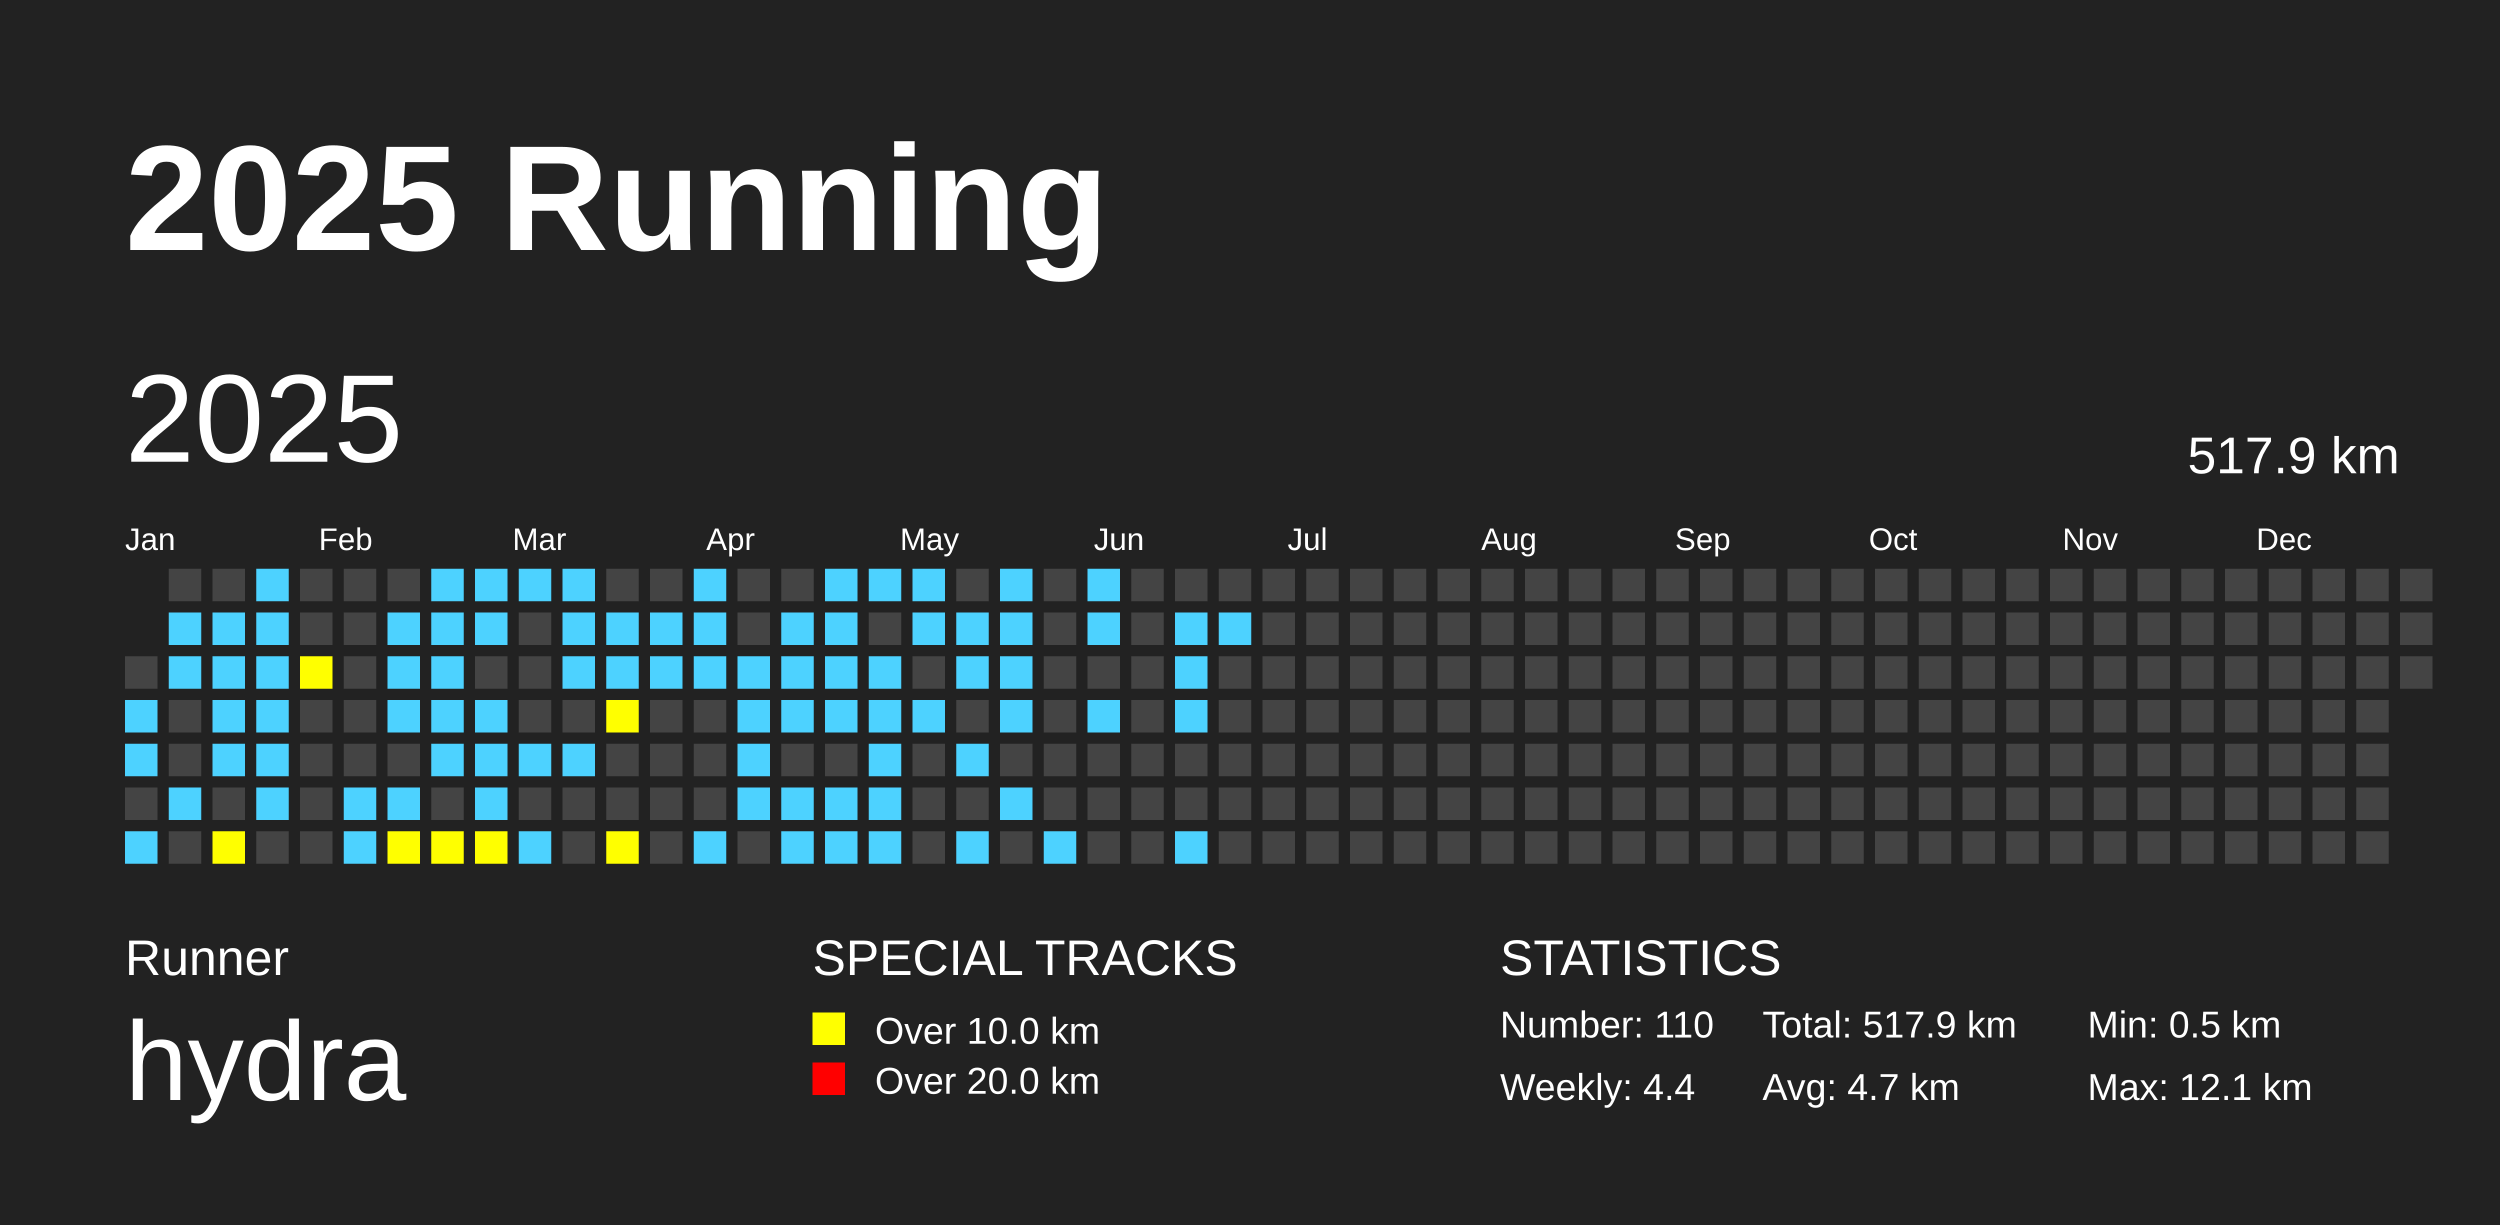
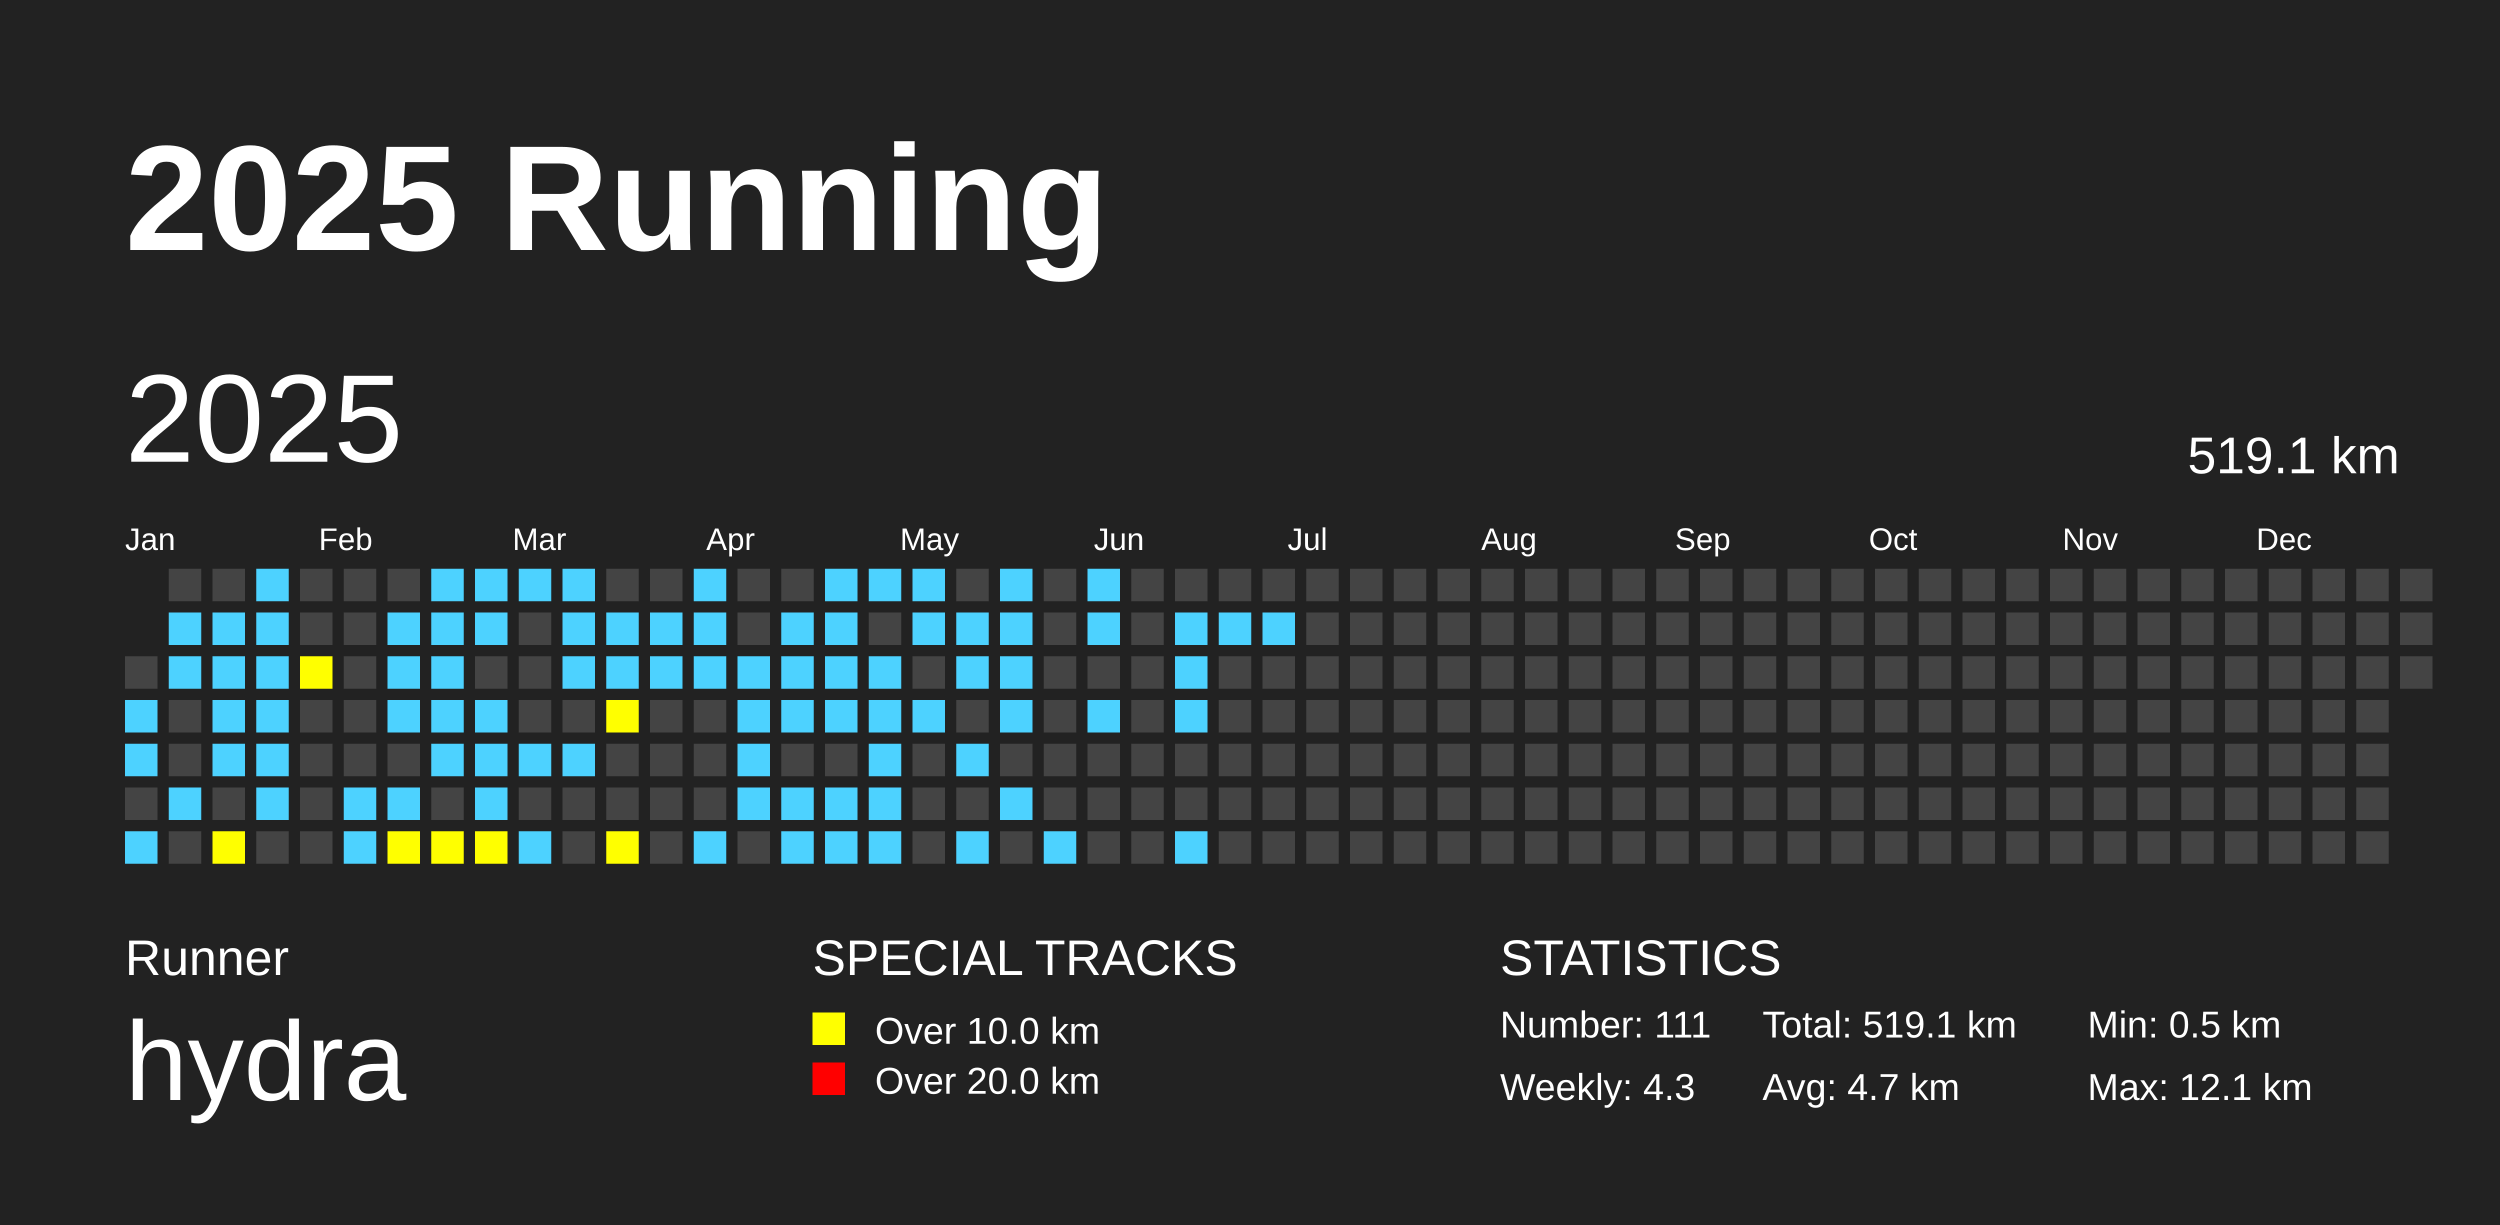
<svg xmlns="http://www.w3.org/2000/svg" baseProfile="full" height="98mm" version="1.1" viewBox="0,0,200,98" width="200mm">
  <defs />
  <rect fill="#222222" height="98" width="200" x="0" y="0" />
  <text fill="#FFFFFF" style="font-size:12px; font-family:Arial; font-weight:bold;" x="10" y="20">2025 Running</text>
  <text fill="#FFFFFF" style="font-size:4px; font-family:Arial" x="10" y="78">Runner</text>
  <text fill="#FFFFFF" style="font-size:9px; font-family:Arial" x="10" y="88">hydra</text>
  <text fill="#FFFFFF" style="font-size:4px; font-family:Arial" x="65" y="78">SPECIAL TRACKS</text>
  <rect fill="yellow" height="2.6" width="2.6" x="65" y="81" />
  <text fill="#FFFFFF" style="font-size:3px; font-family:Arial" x="70" y="83.5">Over 10.0 km</text>
  <rect fill="red" height="2.6" width="2.6" x="65" y="85" />
  <text fill="#FFFFFF" style="font-size:3px; font-family:Arial" x="70" y="87.5">Over 20.0 km</text>
  <text fill="#FFFFFF" style="font-size:4px; font-family:Arial" x="120" y="78">STATISTICS</text>
-   <text fill="#FFFFFF" style="font-size:3px; font-family:Arial" x="120" y="83">Number: 110</text>
-   <text fill="#FFFFFF" style="font-size:3px; font-family:Arial" x="120" y="88">Weekly: 4.4</text>
-   <text fill="#FFFFFF" style="font-size:3px; font-family:Arial" x="141" y="83">Total: 517.9 km</text>
+   <text fill="#FFFFFF" style="font-size:3px; font-family:Arial" x="120" y="83">Number: 111</text>
+   <text fill="#FFFFFF" style="font-size:3px; font-family:Arial" x="120" y="88">Weekly: 4.3</text>
+   <text fill="#FFFFFF" style="font-size:3px; font-family:Arial" x="141" y="83">Total: 519.1 km</text>
  <text fill="#FFFFFF" style="font-size:3px; font-family:Arial" x="141" y="88">Avg: 4.7 km</text>
  <text fill="#FFFFFF" style="font-size:3px; font-family:Arial" x="167" y="83">Min: 0.5 km</text>
  <text fill="#FFFFFF" style="font-size:3px; font-family:Arial" x="167" y="88">Max: 12.1 km</text>
  <text dominant-baseline="hanging" fill="#FFFFFF" style="font-size:10.0px; font-family:Arial;" x="10" y="30">2025</text>
-   <text dominant-baseline="hanging" fill="#FFFFFF" style="font-size:4.125px; font-family:Arial;" x="175" y="35">517.9 km</text>
+   <text dominant-baseline="hanging" fill="#FFFFFF" style="font-size:4.125px; font-family:Arial;" x="175" y="35">519.1 km</text>
  <text fill="#FFFFFF" style="font-size:2.5px; font-family:Arial" x="10.0" y="44">Jan</text>
  <text fill="#FFFFFF" style="font-size:2.5px; font-family:Arial" x="25.5" y="44">Feb</text>
  <text fill="#FFFFFF" style="font-size:2.5px; font-family:Arial" x="41.0" y="44">Mar</text>
  <text fill="#FFFFFF" style="font-size:2.5px; font-family:Arial" x="56.5" y="44">Apr</text>
  <text fill="#FFFFFF" style="font-size:2.5px; font-family:Arial" x="72.0" y="44">May</text>
  <text fill="#FFFFFF" style="font-size:2.5px; font-family:Arial" x="87.5" y="44">Jun</text>
  <text fill="#FFFFFF" style="font-size:2.5px; font-family:Arial" x="103.0" y="44">Jul</text>
  <text fill="#FFFFFF" style="font-size:2.5px; font-family:Arial" x="118.5" y="44">Aug</text>
  <text fill="#FFFFFF" style="font-size:2.5px; font-family:Arial" x="134.0" y="44">Sep</text>
  <text fill="#FFFFFF" style="font-size:2.5px; font-family:Arial" x="149.5" y="44">Oct</text>
  <text fill="#FFFFFF" style="font-size:2.5px; font-family:Arial" x="165.0" y="44">Nov</text>
  <text fill="#FFFFFF" style="font-size:2.5px; font-family:Arial" x="180.5" y="44">Dec</text>
  <rect fill="#444444" height="2.6" width="2.6" x="10.0" y="52.5" />
  <rect fill="#4DD2FF" height="2.6" width="2.6" x="10.0" y="56.0" />
  <rect fill="#4DD2FF" height="2.6" width="2.6" x="10.0" y="59.5" />
  <rect fill="#444444" height="2.6" width="2.6" x="10.0" y="63.0" />
  <rect fill="#4DD2FF" height="2.6" width="2.6" x="10.0" y="66.5" />
  <rect fill="#444444" height="2.6" width="2.6" x="13.5" y="45.5" />
  <rect fill="#4DD2FF" height="2.6" width="2.6" x="13.5" y="49.0" />
  <rect fill="#4DD2FF" height="2.6" width="2.6" x="13.5" y="52.5" />
  <rect fill="#444444" height="2.6" width="2.6" x="13.5" y="56.0" />
  <rect fill="#444444" height="2.6" width="2.6" x="13.5" y="59.5" />
  <rect fill="#4DD2FF" height="2.6" width="2.6" x="13.5" y="63.0" />
  <rect fill="#444444" height="2.6" width="2.6" x="13.5" y="66.5" />
  <rect fill="#444444" height="2.6" width="2.6" x="17.0" y="45.5" />
  <rect fill="#4DD2FF" height="2.6" width="2.6" x="17.0" y="49.0" />
  <rect fill="#4DD2FF" height="2.6" width="2.6" x="17.0" y="52.5" />
  <rect fill="#4DD2FF" height="2.6" width="2.6" x="17.0" y="56.0" />
  <rect fill="#4DD2FF" height="2.6" width="2.6" x="17.0" y="59.5" />
  <rect fill="#444444" height="2.6" width="2.6" x="17.0" y="63.0" />
  <rect fill="yellow" height="2.6" width="2.6" x="17.0" y="66.5" />
  <rect fill="#4DD2FF" height="2.6" width="2.6" x="20.5" y="45.5" />
  <rect fill="#4DD2FF" height="2.6" width="2.6" x="20.5" y="49.0" />
  <rect fill="#4DD2FF" height="2.6" width="2.6" x="20.5" y="52.5" />
  <rect fill="#4DD2FF" height="2.6" width="2.6" x="20.5" y="56.0" />
  <rect fill="#4DD2FF" height="2.6" width="2.6" x="20.5" y="59.5" />
  <rect fill="#4DD2FF" height="2.6" width="2.6" x="20.5" y="63.0" />
  <rect fill="#444444" height="2.6" width="2.6" x="20.5" y="66.5" />
  <rect fill="#444444" height="2.6" width="2.6" x="24.0" y="45.5" />
  <rect fill="#444444" height="2.6" width="2.6" x="24.0" y="49.0" />
  <rect fill="yellow" height="2.6" width="2.6" x="24.0" y="52.5" />
  <rect fill="#444444" height="2.6" width="2.6" x="24.0" y="56.0" />
  <rect fill="#444444" height="2.6" width="2.6" x="24.0" y="59.5" />
  <rect fill="#444444" height="2.6" width="2.6" x="24.0" y="63.0" />
  <rect fill="#444444" height="2.6" width="2.6" x="24.0" y="66.5" />
  <rect fill="#444444" height="2.6" width="2.6" x="27.5" y="45.5" />
  <rect fill="#444444" height="2.6" width="2.6" x="27.5" y="49.0" />
  <rect fill="#444444" height="2.6" width="2.6" x="27.5" y="52.5" />
  <rect fill="#444444" height="2.6" width="2.6" x="27.5" y="56.0" />
  <rect fill="#444444" height="2.6" width="2.6" x="27.5" y="59.5" />
  <rect fill="#4DD2FF" height="2.6" width="2.6" x="27.5" y="63.0" />
  <rect fill="#4DD2FF" height="2.6" width="2.6" x="27.5" y="66.5" />
  <rect fill="#444444" height="2.6" width="2.6" x="31.0" y="45.5" />
  <rect fill="#4DD2FF" height="2.6" width="2.6" x="31.0" y="49.0" />
  <rect fill="#4DD2FF" height="2.6" width="2.6" x="31.0" y="52.5" />
  <rect fill="#4DD2FF" height="2.6" width="2.6" x="31.0" y="56.0" />
  <rect fill="#444444" height="2.6" width="2.6" x="31.0" y="59.5" />
  <rect fill="#4DD2FF" height="2.6" width="2.6" x="31.0" y="63.0" />
  <rect fill="yellow" height="2.6" width="2.6" x="31.0" y="66.5" />
  <rect fill="#4DD2FF" height="2.6" width="2.6" x="34.5" y="45.5" />
  <rect fill="#4DD2FF" height="2.6" width="2.6" x="34.5" y="49.0" />
  <rect fill="#4DD2FF" height="2.6" width="2.6" x="34.5" y="52.5" />
  <rect fill="#4DD2FF" height="2.6" width="2.6" x="34.5" y="56.0" />
  <rect fill="#4DD2FF" height="2.6" width="2.6" x="34.5" y="59.5" />
  <rect fill="#444444" height="2.6" width="2.6" x="34.5" y="63.0" />
  <rect fill="yellow" height="2.6" width="2.6" x="34.5" y="66.5" />
  <rect fill="#4DD2FF" height="2.6" width="2.6" x="38.0" y="45.5" />
  <rect fill="#4DD2FF" height="2.6" width="2.6" x="38.0" y="49.0" />
  <rect fill="#444444" height="2.6" width="2.6" x="38.0" y="52.5" />
  <rect fill="#4DD2FF" height="2.6" width="2.6" x="38.0" y="56.0" />
  <rect fill="#4DD2FF" height="2.6" width="2.6" x="38.0" y="59.5" />
  <rect fill="#4DD2FF" height="2.6" width="2.6" x="38.0" y="63.0" />
  <rect fill="yellow" height="2.6" width="2.6" x="38.0" y="66.5" />
  <rect fill="#4DD2FF" height="2.6" width="2.6" x="41.5" y="45.5" />
  <rect fill="#444444" height="2.6" width="2.6" x="41.5" y="49.0" />
  <rect fill="#444444" height="2.6" width="2.6" x="41.5" y="52.5" />
  <rect fill="#444444" height="2.6" width="2.6" x="41.5" y="56.0" />
  <rect fill="#4DD2FF" height="2.6" width="2.6" x="41.5" y="59.5" />
  <rect fill="#444444" height="2.6" width="2.6" x="41.5" y="63.0" />
  <rect fill="#4DD2FF" height="2.6" width="2.6" x="41.5" y="66.5" />
  <rect fill="#4DD2FF" height="2.6" width="2.6" x="45.0" y="45.5" />
  <rect fill="#4DD2FF" height="2.6" width="2.6" x="45.0" y="49.0" />
  <rect fill="#4DD2FF" height="2.6" width="2.6" x="45.0" y="52.5" />
  <rect fill="#444444" height="2.6" width="2.6" x="45.0" y="56.0" />
  <rect fill="#4DD2FF" height="2.6" width="2.6" x="45.0" y="59.5" />
  <rect fill="#444444" height="2.6" width="2.6" x="45.0" y="63.0" />
  <rect fill="#444444" height="2.6" width="2.6" x="45.0" y="66.5" />
  <rect fill="#444444" height="2.6" width="2.6" x="48.5" y="45.5" />
  <rect fill="#4DD2FF" height="2.6" width="2.6" x="48.5" y="49.0" />
  <rect fill="#4DD2FF" height="2.6" width="2.6" x="48.5" y="52.5" />
  <rect fill="yellow" height="2.6" width="2.6" x="48.5" y="56.0" />
  <rect fill="#444444" height="2.6" width="2.6" x="48.5" y="59.5" />
  <rect fill="#444444" height="2.6" width="2.6" x="48.5" y="63.0" />
  <rect fill="yellow" height="2.6" width="2.6" x="48.5" y="66.5" />
  <rect fill="#444444" height="2.6" width="2.6" x="52.0" y="45.5" />
  <rect fill="#4DD2FF" height="2.6" width="2.6" x="52.0" y="49.0" />
  <rect fill="#4DD2FF" height="2.6" width="2.6" x="52.0" y="52.5" />
  <rect fill="#444444" height="2.6" width="2.6" x="52.0" y="56.0" />
  <rect fill="#444444" height="2.6" width="2.6" x="52.0" y="59.5" />
  <rect fill="#444444" height="2.6" width="2.6" x="52.0" y="63.0" />
  <rect fill="#444444" height="2.6" width="2.6" x="52.0" y="66.5" />
  <rect fill="#4DD2FF" height="2.6" width="2.6" x="55.5" y="45.5" />
  <rect fill="#4DD2FF" height="2.6" width="2.6" x="55.5" y="49.0" />
  <rect fill="#4DD2FF" height="2.6" width="2.6" x="55.5" y="52.5" />
  <rect fill="#444444" height="2.6" width="2.6" x="55.5" y="56.0" />
  <rect fill="#444444" height="2.6" width="2.6" x="55.5" y="59.5" />
  <rect fill="#444444" height="2.6" width="2.6" x="55.5" y="63.0" />
  <rect fill="#4DD2FF" height="2.6" width="2.6" x="55.5" y="66.5" />
  <rect fill="#444444" height="2.6" width="2.6" x="59.0" y="45.5" />
  <rect fill="#444444" height="2.6" width="2.6" x="59.0" y="49.0" />
  <rect fill="#4DD2FF" height="2.6" width="2.6" x="59.0" y="52.5" />
  <rect fill="#4DD2FF" height="2.6" width="2.6" x="59.0" y="56.0" />
  <rect fill="#4DD2FF" height="2.6" width="2.6" x="59.0" y="59.5" />
  <rect fill="#4DD2FF" height="2.6" width="2.6" x="59.0" y="63.0" />
  <rect fill="#444444" height="2.6" width="2.6" x="59.0" y="66.5" />
  <rect fill="#444444" height="2.6" width="2.6" x="62.5" y="45.5" />
  <rect fill="#4DD2FF" height="2.6" width="2.6" x="62.5" y="49.0" />
  <rect fill="#4DD2FF" height="2.6" width="2.6" x="62.5" y="52.5" />
  <rect fill="#4DD2FF" height="2.6" width="2.6" x="62.5" y="56.0" />
  <rect fill="#444444" height="2.6" width="2.6" x="62.5" y="59.5" />
  <rect fill="#4DD2FF" height="2.6" width="2.6" x="62.5" y="63.0" />
  <rect fill="#4DD2FF" height="2.6" width="2.6" x="62.5" y="66.5" />
  <rect fill="#4DD2FF" height="2.6" width="2.6" x="66.0" y="45.5" />
  <rect fill="#4DD2FF" height="2.6" width="2.6" x="66.0" y="49.0" />
  <rect fill="#4DD2FF" height="2.6" width="2.6" x="66.0" y="52.5" />
  <rect fill="#4DD2FF" height="2.6" width="2.6" x="66.0" y="56.0" />
  <rect fill="#444444" height="2.6" width="2.6" x="66.0" y="59.5" />
  <rect fill="#4DD2FF" height="2.6" width="2.6" x="66.0" y="63.0" />
  <rect fill="#4DD2FF" height="2.6" width="2.6" x="66.0" y="66.5" />
  <rect fill="#4DD2FF" height="2.6" width="2.6" x="69.5" y="45.5" />
  <rect fill="#444444" height="2.6" width="2.6" x="69.5" y="49.0" />
  <rect fill="#4DD2FF" height="2.6" width="2.6" x="69.5" y="52.5" />
  <rect fill="#4DD2FF" height="2.6" width="2.6" x="69.5" y="56.0" />
  <rect fill="#4DD2FF" height="2.6" width="2.6" x="69.5" y="59.5" />
  <rect fill="#4DD2FF" height="2.6" width="2.6" x="69.5" y="63.0" />
  <rect fill="#4DD2FF" height="2.6" width="2.6" x="69.5" y="66.5" />
  <rect fill="#4DD2FF" height="2.6" width="2.6" x="73.0" y="45.5" />
  <rect fill="#4DD2FF" height="2.6" width="2.6" x="73.0" y="49.0" />
  <rect fill="#444444" height="2.6" width="2.6" x="73.0" y="52.5" />
  <rect fill="#4DD2FF" height="2.6" width="2.6" x="73.0" y="56.0" />
  <rect fill="#444444" height="2.6" width="2.6" x="73.0" y="59.5" />
  <rect fill="#444444" height="2.6" width="2.6" x="73.0" y="63.0" />
  <rect fill="#444444" height="2.6" width="2.6" x="73.0" y="66.5" />
  <rect fill="#444444" height="2.6" width="2.6" x="76.5" y="45.5" />
  <rect fill="#4DD2FF" height="2.6" width="2.6" x="76.5" y="49.0" />
  <rect fill="#4DD2FF" height="2.6" width="2.6" x="76.5" y="52.5" />
  <rect fill="#444444" height="2.6" width="2.6" x="76.5" y="56.0" />
  <rect fill="#4DD2FF" height="2.6" width="2.6" x="76.5" y="59.5" />
  <rect fill="#444444" height="2.6" width="2.6" x="76.5" y="63.0" />
  <rect fill="#4DD2FF" height="2.6" width="2.6" x="76.5" y="66.5" />
  <rect fill="#4DD2FF" height="2.6" width="2.6" x="80.0" y="45.5" />
  <rect fill="#4DD2FF" height="2.6" width="2.6" x="80.0" y="49.0" />
  <rect fill="#4DD2FF" height="2.6" width="2.6" x="80.0" y="52.5" />
  <rect fill="#4DD2FF" height="2.6" width="2.6" x="80.0" y="56.0" />
  <rect fill="#444444" height="2.6" width="2.6" x="80.0" y="59.5" />
  <rect fill="#4DD2FF" height="2.6" width="2.6" x="80.0" y="63.0" />
  <rect fill="#444444" height="2.6" width="2.6" x="80.0" y="66.5" />
  <rect fill="#444444" height="2.6" width="2.6" x="83.5" y="45.5" />
  <rect fill="#444444" height="2.6" width="2.6" x="83.5" y="49.0" />
  <rect fill="#444444" height="2.6" width="2.6" x="83.5" y="52.5" />
  <rect fill="#444444" height="2.6" width="2.6" x="83.5" y="56.0" />
  <rect fill="#444444" height="2.6" width="2.6" x="83.5" y="59.5" />
  <rect fill="#444444" height="2.6" width="2.6" x="83.5" y="63.0" />
  <rect fill="#4DD2FF" height="2.6" width="2.6" x="83.5" y="66.5" />
  <rect fill="#4DD2FF" height="2.6" width="2.6" x="87.0" y="45.5" />
  <rect fill="#4DD2FF" height="2.6" width="2.6" x="87.0" y="49.0" />
  <rect fill="#444444" height="2.6" width="2.6" x="87.0" y="52.5" />
  <rect fill="#4DD2FF" height="2.6" width="2.6" x="87.0" y="56.0" />
  <rect fill="#444444" height="2.6" width="2.6" x="87.0" y="59.5" />
  <rect fill="#444444" height="2.6" width="2.6" x="87.0" y="63.0" />
  <rect fill="#444444" height="2.6" width="2.6" x="87.0" y="66.5" />
  <rect fill="#444444" height="2.6" width="2.6" x="90.5" y="45.5" />
  <rect fill="#444444" height="2.6" width="2.6" x="90.5" y="49.0" />
  <rect fill="#444444" height="2.6" width="2.6" x="90.5" y="52.5" />
  <rect fill="#444444" height="2.6" width="2.6" x="90.5" y="56.0" />
  <rect fill="#444444" height="2.6" width="2.6" x="90.5" y="59.5" />
  <rect fill="#444444" height="2.6" width="2.6" x="90.5" y="63.0" />
  <rect fill="#444444" height="2.6" width="2.6" x="90.5" y="66.5" />
  <rect fill="#444444" height="2.6" width="2.6" x="94.0" y="45.5" />
  <rect fill="#4DD2FF" height="2.6" width="2.6" x="94.0" y="49.0" />
  <rect fill="#4DD2FF" height="2.6" width="2.6" x="94.0" y="52.5" />
  <rect fill="#4DD2FF" height="2.6" width="2.6" x="94.0" y="56.0" />
  <rect fill="#444444" height="2.6" width="2.6" x="94.0" y="59.5" />
  <rect fill="#444444" height="2.6" width="2.6" x="94.0" y="63.0" />
  <rect fill="#4DD2FF" height="2.6" width="2.6" x="94.0" y="66.5" />
  <rect fill="#444444" height="2.6" width="2.6" x="97.5" y="45.5" />
  <rect fill="#4DD2FF" height="2.6" width="2.6" x="97.5" y="49.0" />
  <rect fill="#444444" height="2.6" width="2.6" x="97.5" y="52.5" />
  <rect fill="#444444" height="2.6" width="2.6" x="97.5" y="56.0" />
  <rect fill="#444444" height="2.6" width="2.6" x="97.5" y="59.5" />
  <rect fill="#444444" height="2.6" width="2.6" x="97.5" y="63.0" />
  <rect fill="#444444" height="2.6" width="2.6" x="97.5" y="66.5" />
  <rect fill="#444444" height="2.6" width="2.6" x="101.0" y="45.5" />
-   <rect fill="#444444" height="2.6" width="2.6" x="101.0" y="49.0" />
+   <rect fill="#4DD2FF" height="2.6" width="2.6" x="101.0" y="49.0" />
  <rect fill="#444444" height="2.6" width="2.6" x="101.0" y="52.5" />
  <rect fill="#444444" height="2.6" width="2.6" x="101.0" y="56.0" />
  <rect fill="#444444" height="2.6" width="2.6" x="101.0" y="59.5" />
  <rect fill="#444444" height="2.6" width="2.6" x="101.0" y="63.0" />
  <rect fill="#444444" height="2.6" width="2.6" x="101.0" y="66.5" />
  <rect fill="#444444" height="2.6" width="2.6" x="104.5" y="45.5" />
  <rect fill="#444444" height="2.6" width="2.6" x="104.5" y="49.0" />
  <rect fill="#444444" height="2.6" width="2.6" x="104.5" y="52.5" />
  <rect fill="#444444" height="2.6" width="2.6" x="104.5" y="56.0" />
  <rect fill="#444444" height="2.6" width="2.6" x="104.5" y="59.5" />
  <rect fill="#444444" height="2.6" width="2.6" x="104.5" y="63.0" />
  <rect fill="#444444" height="2.6" width="2.6" x="104.5" y="66.5" />
  <rect fill="#444444" height="2.6" width="2.6" x="108.0" y="45.5" />
  <rect fill="#444444" height="2.6" width="2.6" x="108.0" y="49.0" />
  <rect fill="#444444" height="2.6" width="2.6" x="108.0" y="52.5" />
  <rect fill="#444444" height="2.6" width="2.6" x="108.0" y="56.0" />
  <rect fill="#444444" height="2.6" width="2.6" x="108.0" y="59.5" />
  <rect fill="#444444" height="2.6" width="2.6" x="108.0" y="63.0" />
  <rect fill="#444444" height="2.6" width="2.6" x="108.0" y="66.5" />
  <rect fill="#444444" height="2.6" width="2.6" x="111.5" y="45.5" />
  <rect fill="#444444" height="2.6" width="2.6" x="111.5" y="49.0" />
  <rect fill="#444444" height="2.6" width="2.6" x="111.5" y="52.5" />
  <rect fill="#444444" height="2.6" width="2.6" x="111.5" y="56.0" />
  <rect fill="#444444" height="2.6" width="2.6" x="111.5" y="59.5" />
  <rect fill="#444444" height="2.6" width="2.6" x="111.5" y="63.0" />
  <rect fill="#444444" height="2.6" width="2.6" x="111.5" y="66.5" />
  <rect fill="#444444" height="2.6" width="2.6" x="115.0" y="45.5" />
  <rect fill="#444444" height="2.6" width="2.6" x="115.0" y="49.0" />
  <rect fill="#444444" height="2.6" width="2.6" x="115.0" y="52.5" />
  <rect fill="#444444" height="2.6" width="2.6" x="115.0" y="56.0" />
  <rect fill="#444444" height="2.6" width="2.6" x="115.0" y="59.5" />
  <rect fill="#444444" height="2.6" width="2.6" x="115.0" y="63.0" />
  <rect fill="#444444" height="2.6" width="2.6" x="115.0" y="66.5" />
  <rect fill="#444444" height="2.6" width="2.6" x="118.5" y="45.5" />
  <rect fill="#444444" height="2.6" width="2.6" x="118.5" y="49.0" />
  <rect fill="#444444" height="2.6" width="2.6" x="118.5" y="52.5" />
  <rect fill="#444444" height="2.6" width="2.6" x="118.5" y="56.0" />
  <rect fill="#444444" height="2.6" width="2.6" x="118.5" y="59.5" />
  <rect fill="#444444" height="2.6" width="2.6" x="118.5" y="63.0" />
  <rect fill="#444444" height="2.6" width="2.6" x="118.5" y="66.5" />
  <rect fill="#444444" height="2.6" width="2.6" x="122.0" y="45.5" />
  <rect fill="#444444" height="2.6" width="2.6" x="122.0" y="49.0" />
  <rect fill="#444444" height="2.6" width="2.6" x="122.0" y="52.5" />
  <rect fill="#444444" height="2.6" width="2.6" x="122.0" y="56.0" />
  <rect fill="#444444" height="2.6" width="2.6" x="122.0" y="59.5" />
  <rect fill="#444444" height="2.6" width="2.6" x="122.0" y="63.0" />
  <rect fill="#444444" height="2.6" width="2.6" x="122.0" y="66.5" />
  <rect fill="#444444" height="2.6" width="2.6" x="125.5" y="45.5" />
  <rect fill="#444444" height="2.6" width="2.6" x="125.5" y="49.0" />
  <rect fill="#444444" height="2.6" width="2.6" x="125.5" y="52.5" />
  <rect fill="#444444" height="2.6" width="2.6" x="125.5" y="56.0" />
  <rect fill="#444444" height="2.6" width="2.6" x="125.5" y="59.5" />
  <rect fill="#444444" height="2.6" width="2.6" x="125.5" y="63.0" />
  <rect fill="#444444" height="2.6" width="2.6" x="125.5" y="66.5" />
  <rect fill="#444444" height="2.6" width="2.6" x="129.0" y="45.5" />
  <rect fill="#444444" height="2.6" width="2.6" x="129.0" y="49.0" />
  <rect fill="#444444" height="2.6" width="2.6" x="129.0" y="52.5" />
  <rect fill="#444444" height="2.6" width="2.6" x="129.0" y="56.0" />
  <rect fill="#444444" height="2.6" width="2.6" x="129.0" y="59.5" />
  <rect fill="#444444" height="2.6" width="2.6" x="129.0" y="63.0" />
  <rect fill="#444444" height="2.6" width="2.6" x="129.0" y="66.5" />
  <rect fill="#444444" height="2.6" width="2.6" x="132.5" y="45.5" />
  <rect fill="#444444" height="2.6" width="2.6" x="132.5" y="49.0" />
  <rect fill="#444444" height="2.6" width="2.6" x="132.5" y="52.5" />
  <rect fill="#444444" height="2.6" width="2.6" x="132.5" y="56.0" />
  <rect fill="#444444" height="2.6" width="2.6" x="132.5" y="59.5" />
  <rect fill="#444444" height="2.6" width="2.6" x="132.5" y="63.0" />
  <rect fill="#444444" height="2.6" width="2.6" x="132.5" y="66.5" />
  <rect fill="#444444" height="2.6" width="2.6" x="136.0" y="45.5" />
  <rect fill="#444444" height="2.6" width="2.6" x="136.0" y="49.0" />
  <rect fill="#444444" height="2.6" width="2.6" x="136.0" y="52.5" />
  <rect fill="#444444" height="2.6" width="2.6" x="136.0" y="56.0" />
  <rect fill="#444444" height="2.6" width="2.6" x="136.0" y="59.5" />
  <rect fill="#444444" height="2.6" width="2.6" x="136.0" y="63.0" />
  <rect fill="#444444" height="2.6" width="2.6" x="136.0" y="66.5" />
  <rect fill="#444444" height="2.6" width="2.6" x="139.5" y="45.5" />
  <rect fill="#444444" height="2.6" width="2.6" x="139.5" y="49.0" />
  <rect fill="#444444" height="2.6" width="2.6" x="139.5" y="52.5" />
  <rect fill="#444444" height="2.6" width="2.6" x="139.5" y="56.0" />
  <rect fill="#444444" height="2.6" width="2.6" x="139.5" y="59.5" />
  <rect fill="#444444" height="2.6" width="2.6" x="139.5" y="63.0" />
  <rect fill="#444444" height="2.6" width="2.6" x="139.5" y="66.5" />
  <rect fill="#444444" height="2.6" width="2.6" x="143.0" y="45.5" />
  <rect fill="#444444" height="2.6" width="2.6" x="143.0" y="49.0" />
  <rect fill="#444444" height="2.6" width="2.6" x="143.0" y="52.5" />
  <rect fill="#444444" height="2.6" width="2.6" x="143.0" y="56.0" />
  <rect fill="#444444" height="2.6" width="2.6" x="143.0" y="59.5" />
  <rect fill="#444444" height="2.6" width="2.6" x="143.0" y="63.0" />
  <rect fill="#444444" height="2.6" width="2.6" x="143.0" y="66.5" />
  <rect fill="#444444" height="2.6" width="2.6" x="146.5" y="45.5" />
  <rect fill="#444444" height="2.6" width="2.6" x="146.5" y="49.0" />
  <rect fill="#444444" height="2.6" width="2.6" x="146.5" y="52.5" />
  <rect fill="#444444" height="2.6" width="2.6" x="146.5" y="56.0" />
  <rect fill="#444444" height="2.6" width="2.6" x="146.5" y="59.5" />
  <rect fill="#444444" height="2.6" width="2.6" x="146.5" y="63.0" />
  <rect fill="#444444" height="2.6" width="2.6" x="146.5" y="66.5" />
  <rect fill="#444444" height="2.6" width="2.6" x="150.0" y="45.5" />
  <rect fill="#444444" height="2.6" width="2.6" x="150.0" y="49.0" />
  <rect fill="#444444" height="2.6" width="2.6" x="150.0" y="52.5" />
  <rect fill="#444444" height="2.6" width="2.6" x="150.0" y="56.0" />
  <rect fill="#444444" height="2.6" width="2.6" x="150.0" y="59.5" />
  <rect fill="#444444" height="2.6" width="2.6" x="150.0" y="63.0" />
  <rect fill="#444444" height="2.6" width="2.6" x="150.0" y="66.5" />
  <rect fill="#444444" height="2.6" width="2.6" x="153.5" y="45.5" />
  <rect fill="#444444" height="2.6" width="2.6" x="153.5" y="49.0" />
  <rect fill="#444444" height="2.6" width="2.6" x="153.5" y="52.5" />
  <rect fill="#444444" height="2.6" width="2.6" x="153.5" y="56.0" />
  <rect fill="#444444" height="2.6" width="2.6" x="153.5" y="59.5" />
  <rect fill="#444444" height="2.6" width="2.6" x="153.5" y="63.0" />
  <rect fill="#444444" height="2.6" width="2.6" x="153.5" y="66.5" />
  <rect fill="#444444" height="2.6" width="2.6" x="157.0" y="45.5" />
  <rect fill="#444444" height="2.6" width="2.6" x="157.0" y="49.0" />
  <rect fill="#444444" height="2.6" width="2.6" x="157.0" y="52.5" />
  <rect fill="#444444" height="2.6" width="2.6" x="157.0" y="56.0" />
  <rect fill="#444444" height="2.6" width="2.6" x="157.0" y="59.5" />
  <rect fill="#444444" height="2.6" width="2.6" x="157.0" y="63.0" />
  <rect fill="#444444" height="2.6" width="2.6" x="157.0" y="66.5" />
  <rect fill="#444444" height="2.6" width="2.6" x="160.5" y="45.5" />
  <rect fill="#444444" height="2.6" width="2.6" x="160.5" y="49.0" />
  <rect fill="#444444" height="2.6" width="2.6" x="160.5" y="52.5" />
  <rect fill="#444444" height="2.6" width="2.6" x="160.5" y="56.0" />
  <rect fill="#444444" height="2.6" width="2.6" x="160.5" y="59.5" />
  <rect fill="#444444" height="2.6" width="2.6" x="160.5" y="63.0" />
  <rect fill="#444444" height="2.6" width="2.6" x="160.5" y="66.5" />
  <rect fill="#444444" height="2.6" width="2.6" x="164.0" y="45.5" />
  <rect fill="#444444" height="2.6" width="2.6" x="164.0" y="49.0" />
  <rect fill="#444444" height="2.6" width="2.6" x="164.0" y="52.5" />
  <rect fill="#444444" height="2.6" width="2.6" x="164.0" y="56.0" />
  <rect fill="#444444" height="2.6" width="2.6" x="164.0" y="59.5" />
  <rect fill="#444444" height="2.6" width="2.6" x="164.0" y="63.0" />
  <rect fill="#444444" height="2.6" width="2.6" x="164.0" y="66.5" />
  <rect fill="#444444" height="2.6" width="2.6" x="167.5" y="45.5" />
  <rect fill="#444444" height="2.6" width="2.6" x="167.5" y="49.0" />
  <rect fill="#444444" height="2.6" width="2.6" x="167.5" y="52.5" />
  <rect fill="#444444" height="2.6" width="2.6" x="167.5" y="56.0" />
  <rect fill="#444444" height="2.6" width="2.6" x="167.5" y="59.5" />
  <rect fill="#444444" height="2.6" width="2.6" x="167.5" y="63.0" />
  <rect fill="#444444" height="2.6" width="2.6" x="167.5" y="66.5" />
  <rect fill="#444444" height="2.6" width="2.6" x="171.0" y="45.5" />
  <rect fill="#444444" height="2.6" width="2.6" x="171.0" y="49.0" />
  <rect fill="#444444" height="2.6" width="2.6" x="171.0" y="52.5" />
  <rect fill="#444444" height="2.6" width="2.6" x="171.0" y="56.0" />
  <rect fill="#444444" height="2.6" width="2.6" x="171.0" y="59.5" />
  <rect fill="#444444" height="2.6" width="2.6" x="171.0" y="63.0" />
  <rect fill="#444444" height="2.6" width="2.6" x="171.0" y="66.5" />
  <rect fill="#444444" height="2.6" width="2.6" x="174.5" y="45.5" />
  <rect fill="#444444" height="2.6" width="2.6" x="174.5" y="49.0" />
  <rect fill="#444444" height="2.6" width="2.6" x="174.5" y="52.5" />
  <rect fill="#444444" height="2.6" width="2.6" x="174.5" y="56.0" />
  <rect fill="#444444" height="2.6" width="2.6" x="174.5" y="59.5" />
  <rect fill="#444444" height="2.6" width="2.6" x="174.5" y="63.0" />
  <rect fill="#444444" height="2.6" width="2.6" x="174.5" y="66.5" />
  <rect fill="#444444" height="2.6" width="2.6" x="178.0" y="45.5" />
  <rect fill="#444444" height="2.6" width="2.6" x="178.0" y="49.0" />
  <rect fill="#444444" height="2.6" width="2.6" x="178.0" y="52.5" />
  <rect fill="#444444" height="2.6" width="2.6" x="178.0" y="56.0" />
  <rect fill="#444444" height="2.6" width="2.6" x="178.0" y="59.5" />
  <rect fill="#444444" height="2.6" width="2.6" x="178.0" y="63.0" />
  <rect fill="#444444" height="2.6" width="2.6" x="178.0" y="66.5" />
  <rect fill="#444444" height="2.6" width="2.6" x="181.5" y="45.5" />
  <rect fill="#444444" height="2.6" width="2.6" x="181.5" y="49.0" />
  <rect fill="#444444" height="2.6" width="2.6" x="181.5" y="52.5" />
  <rect fill="#444444" height="2.6" width="2.6" x="181.5" y="56.0" />
  <rect fill="#444444" height="2.6" width="2.6" x="181.5" y="59.5" />
  <rect fill="#444444" height="2.6" width="2.6" x="181.5" y="63.0" />
  <rect fill="#444444" height="2.6" width="2.6" x="181.5" y="66.5" />
  <rect fill="#444444" height="2.6" width="2.6" x="185.0" y="45.5" />
  <rect fill="#444444" height="2.6" width="2.6" x="185.0" y="49.0" />
  <rect fill="#444444" height="2.6" width="2.6" x="185.0" y="52.5" />
  <rect fill="#444444" height="2.6" width="2.6" x="185.0" y="56.0" />
  <rect fill="#444444" height="2.6" width="2.6" x="185.0" y="59.5" />
  <rect fill="#444444" height="2.6" width="2.6" x="185.0" y="63.0" />
  <rect fill="#444444" height="2.6" width="2.6" x="185.0" y="66.5" />
  <rect fill="#444444" height="2.6" width="2.6" x="188.5" y="45.5" />
  <rect fill="#444444" height="2.6" width="2.6" x="188.5" y="49.0" />
  <rect fill="#444444" height="2.6" width="2.6" x="188.5" y="52.5" />
  <rect fill="#444444" height="2.6" width="2.6" x="188.5" y="56.0" />
  <rect fill="#444444" height="2.6" width="2.6" x="188.5" y="59.5" />
  <rect fill="#444444" height="2.6" width="2.6" x="188.5" y="63.0" />
  <rect fill="#444444" height="2.6" width="2.6" x="188.5" y="66.5" />
  <rect fill="#444444" height="2.6" width="2.6" x="192.0" y="45.5" />
  <rect fill="#444444" height="2.6" width="2.6" x="192.0" y="49.0" />
  <rect fill="#444444" height="2.6" width="2.6" x="192.0" y="52.5" />
</svg>
